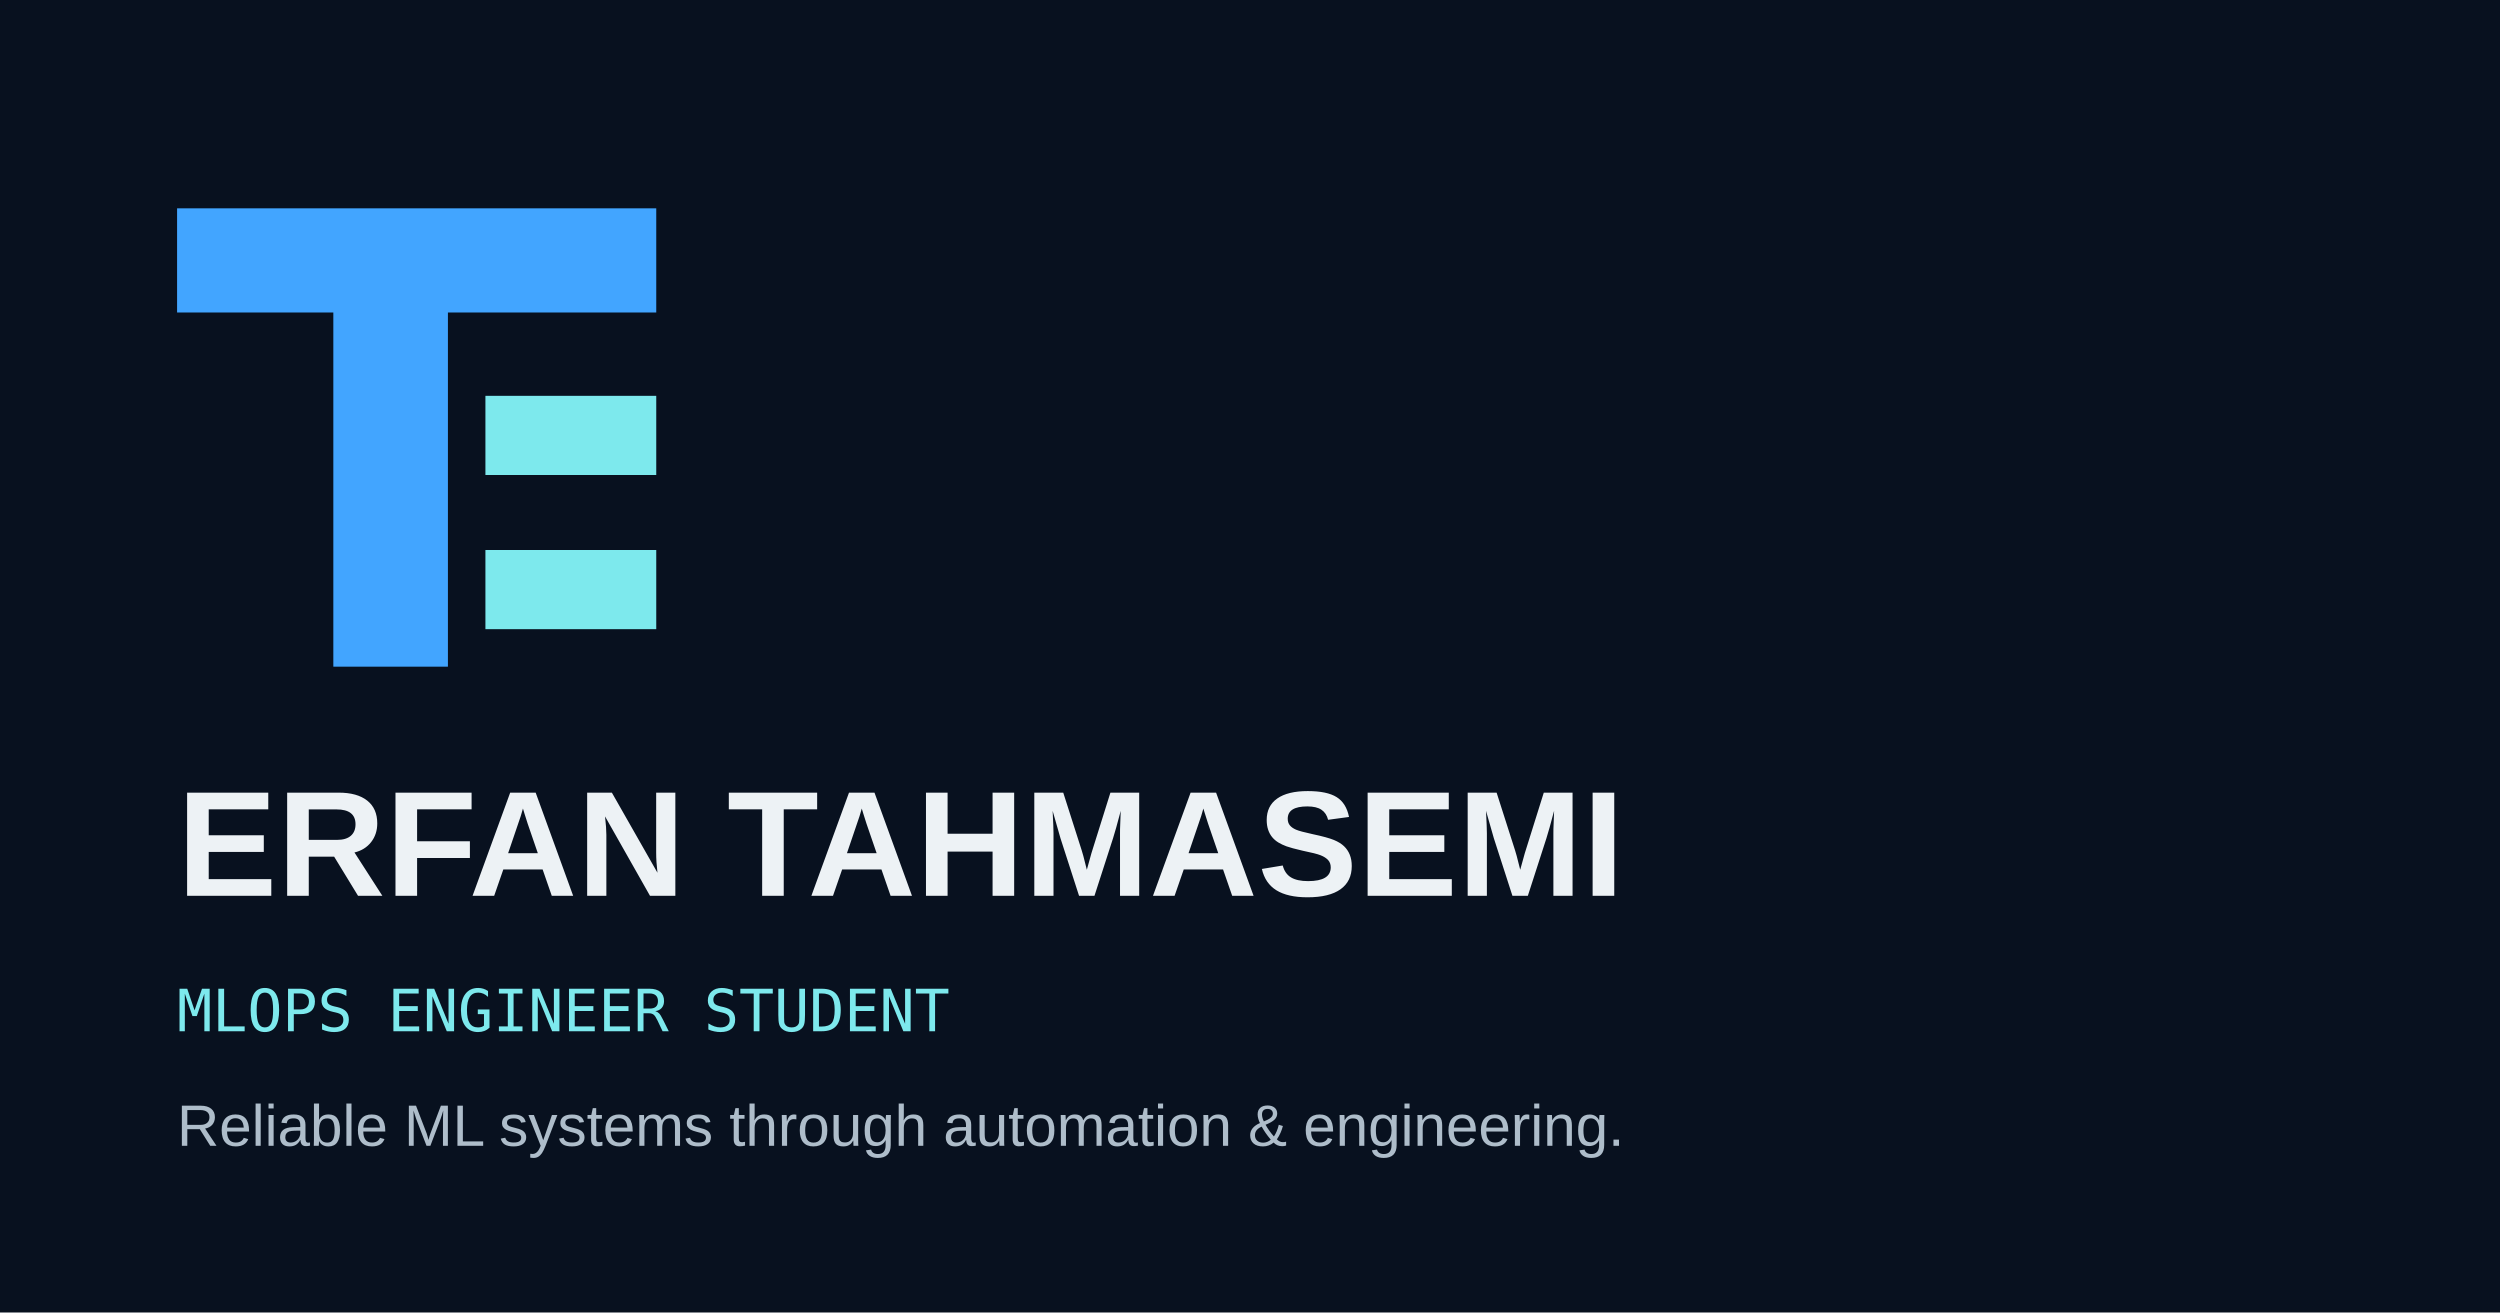
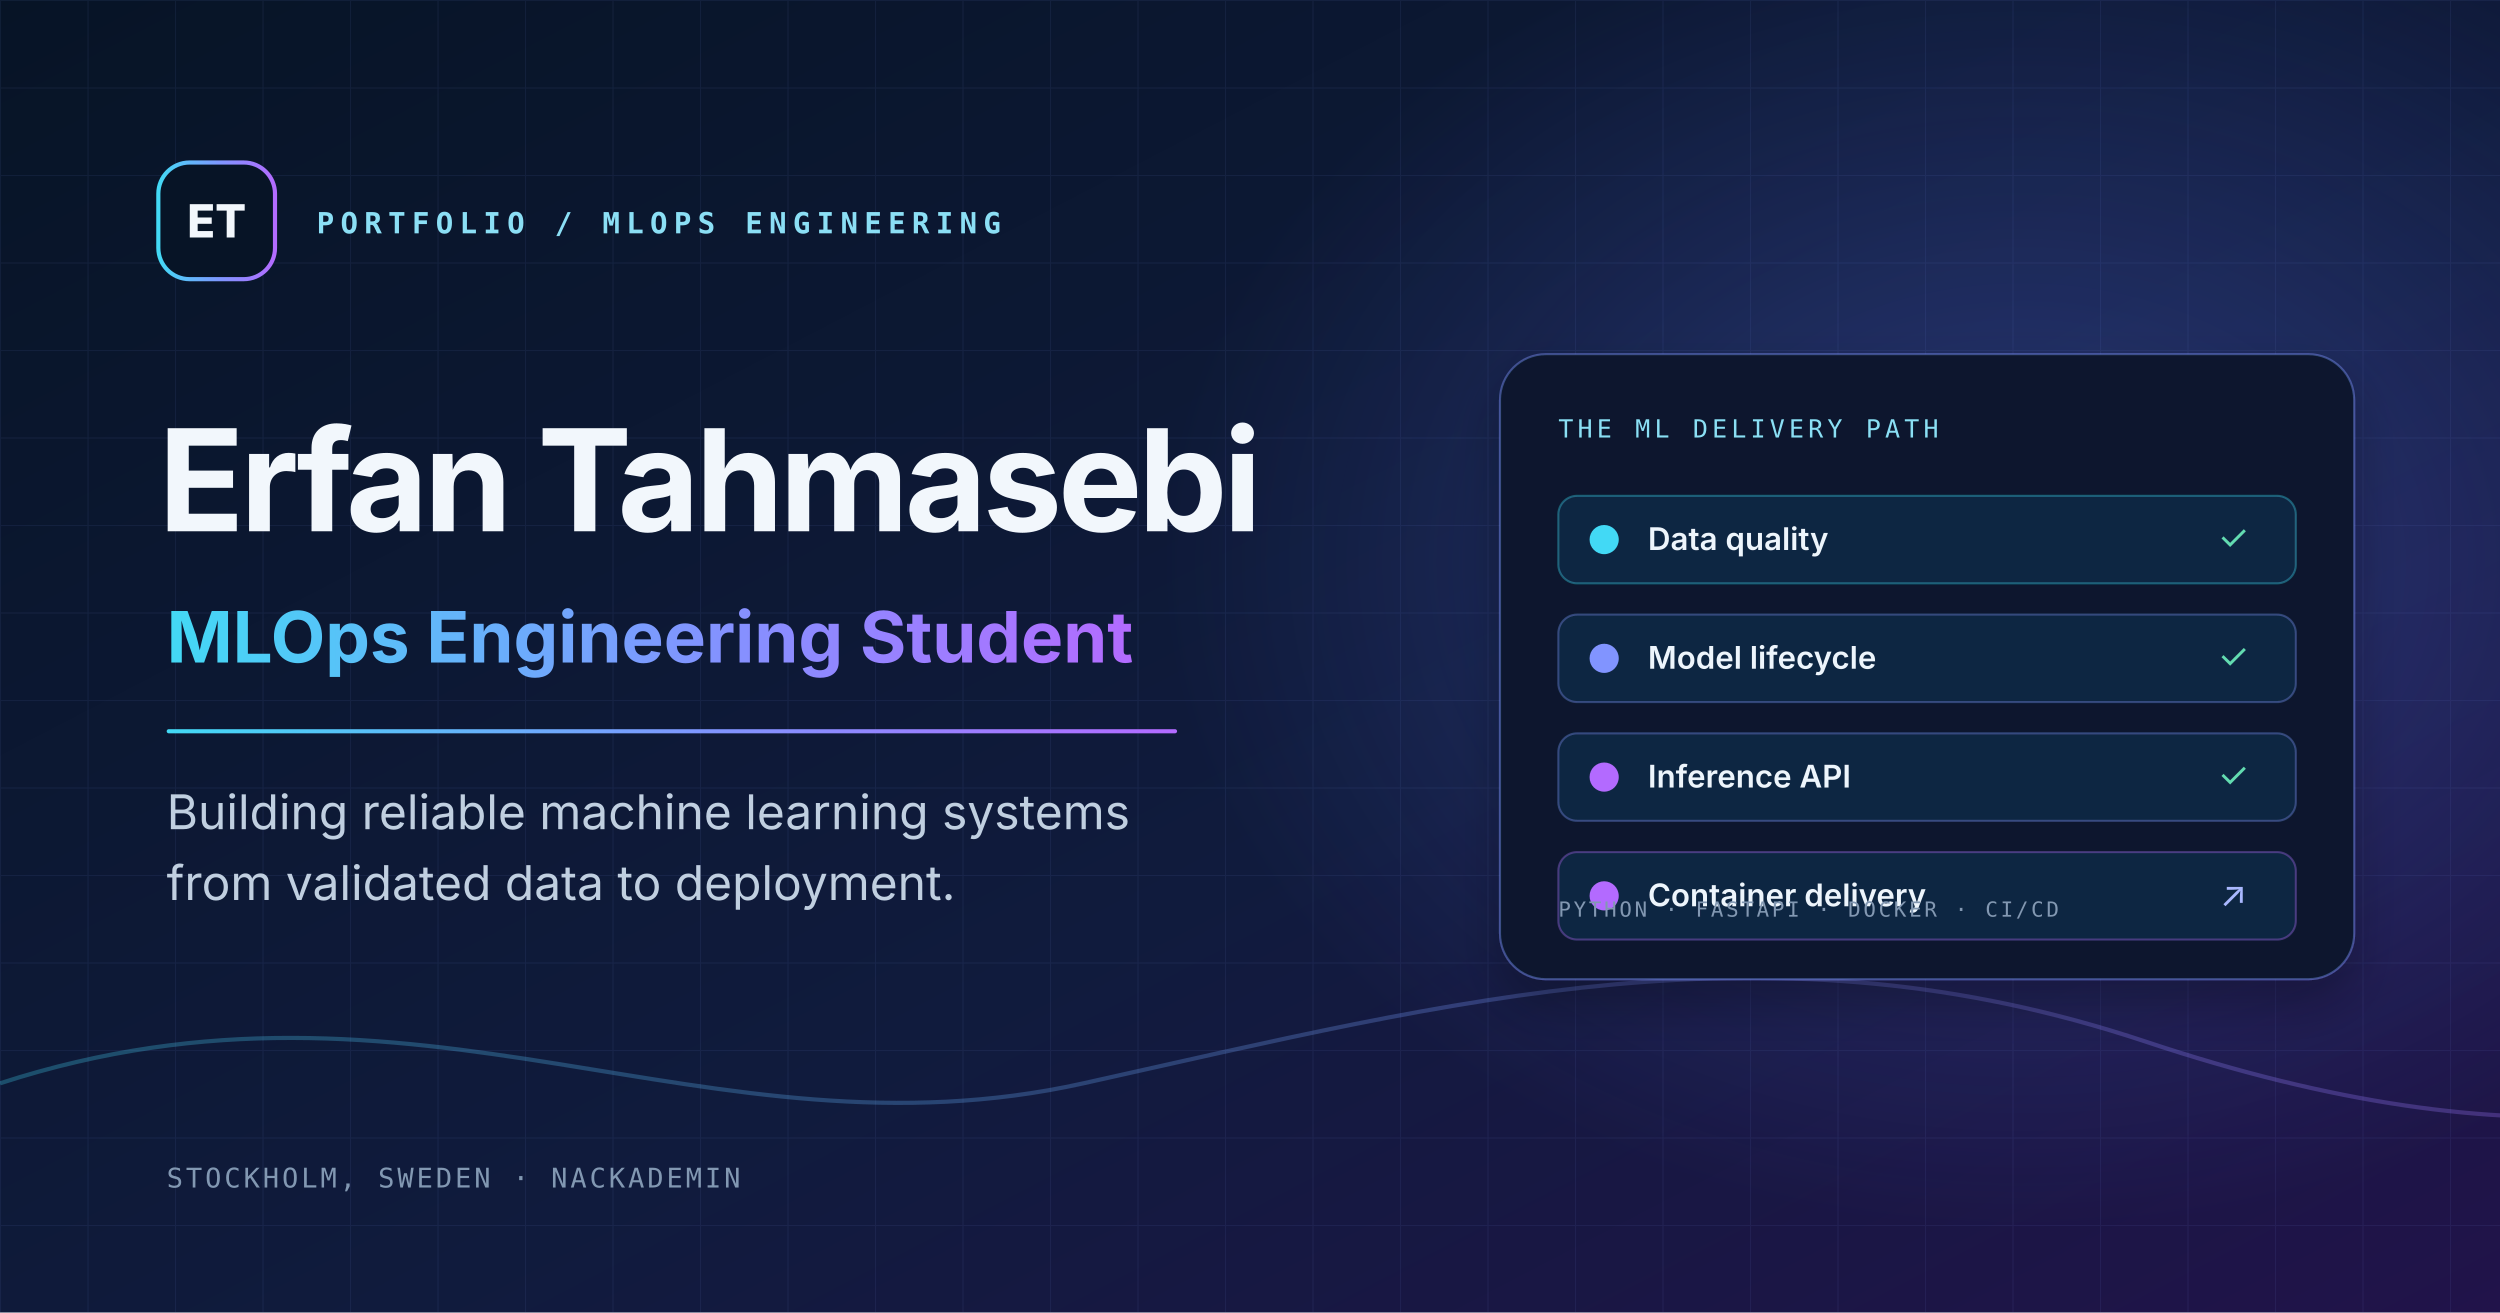
- <svg xmlns="http://www.w3.org/2000/svg" width="1200" height="630" viewBox="0 0 1200 630">
-   <rect width="1200" height="630" fill="#08111f" />
-   <path fill="#42a5ff" d="M85 100h230v50H215v170h-55V150H85z" />
-   <path fill="#7de9ed" d="M233 190h82v38h-82zm0 74h82v38h-82z" />
-   <text x="85" y="430" fill="#edf2f5" font-family="Arial" font-size="72" font-weight="700">ERFAN TAHMASEMI</text>
-   <text x="85" y="495" fill="#7de9ed" font-family="monospace" font-size="28">MLOPS ENGINEER STUDENT</text>
-   <text x="85" y="550" fill="#aebdca" font-family="Arial" font-size="28">Reliable ML systems through automation &amp; engineering.</text>
+ <svg xmlns="http://www.w3.org/2000/svg" width="1200" height="630" viewBox="0 0 1200 630" role="img" aria-labelledby="title desc">
+   <defs>
+     <linearGradient id="bg" x1="0" y1="0" x2="1" y2="1">
+       <stop stop-color="#071426" />
+       <stop offset=".58" stop-color="#101b3d" />
+       <stop offset="1" stop-color="#21134a" />
+     </linearGradient>
+     <linearGradient id="accent" x1="0" y1="0" x2="1" y2="0">
+       <stop stop-color="#43d9f5" />
+       <stop offset=".55" stop-color="#8194ff" />
+       <stop offset="1" stop-color="#b36bff" />
+     </linearGradient>
+     <radialGradient id="glow">
+       <stop stop-color="#647bff" stop-opacity=".3" />
+       <stop offset="1" stop-color="#647bff" stop-opacity="0" />
+     </radialGradient>
+     <pattern id="grid" width="42" height="42" patternUnits="userSpaceOnUse">
+       <path d="M42 0H0V42" fill="none" stroke="#91a9ff" stroke-opacity=".075" />
+     </pattern>
+     <filter id="shadow" x="-20%" y="-20%" width="140%" height="150%">
+       <feGaussianBlur in="SourceAlpha" stdDeviation="12" />
+       <feOffset dy="12" />
+       <feComponentTransfer>
+         <feFuncA type="linear" slope=".28" />
+       </feComponentTransfer>
+       <feMerge>
+         <feMergeNode />
+         <feMergeNode in="SourceGraphic" />
+       </feMerge>
+     </filter>
+   </defs>
+   <rect width="1200" height="630" fill="url(#bg)" />
+   <rect width="1200" height="630" fill="url(#grid)" />
+   <ellipse cx="970" cy="270" rx="410" ry="320" fill="url(#glow)" />
+   <path d="M0 520C200 455 340 560 520 520S850 440 1030 500s300 40 400-20" fill="none" stroke="url(#accent)" stroke-width="2" opacity=".28" />
+   <g font-family="Inter,Segoe UI,Arial,sans-serif">
+     <rect x="76" y="78" width="56" height="56" rx="15" fill="#071426" stroke="url(#accent)" stroke-width="2" />
+     <text x="104" y="114" fill="#f2f7fc" font-size="22" font-weight="800" text-anchor="middle">ET</text>
+     <text x="152" y="112" fill="#8bdff5" font-family="monospace" font-size="14" font-weight="700" letter-spacing="3">PORTFOLIO / MLOPS ENGINEERING</text>
+     <text x="76" y="255" fill="#f2f7fc" font-size="68" font-weight="750" letter-spacing="-2">Erfan Tahmasebi</text>
+     <text x="80" y="318" fill="url(#accent)" font-size="34" font-weight="650">MLOps Engineering Student</text>
+     <rect x="80" y="350" width="485" height="2" rx="1" fill="url(#accent)" />
+     <text x="80" y="398" fill="#c0cfe0" font-size="23">Building reliable machine learning systems</text>
+     <text x="80" y="432" fill="#c0cfe0" font-size="23">from validated data to deployment.</text>
+     <g transform="translate(720 170)" filter="url(#shadow)">
+       <rect width="410" height="300" rx="22" fill="#09192d" stroke="#8194ff" stroke-opacity=".42" />
+       <text x="28" y="40" fill="#8bdff5" font-family="monospace" font-size="12" letter-spacing="2">THE ML DELIVERY PATH</text>
+       <g transform="translate(28 68)">
+         <rect width="354" height="42" rx="9" fill="#102742" stroke="#43d9f5" stroke-opacity=".35" />
+         <circle cx="22" cy="21" r="7" fill="#43d9f5" />
+         <text x="43" y="26" fill="#edf5fc" font-size="15" font-weight="600">Data quality</text>
+         <text x="324" y="26" fill="#62dcb1" font-size="17" text-anchor="middle">✓</text>
+         <path d="M177 43v12" stroke="url(#accent)" stroke-width="2" />
+         <rect y="57" width="354" height="42" rx="9" fill="#102742" stroke="#8194ff" stroke-opacity=".35" />
+         <circle cx="22" cy="78" r="7" fill="#8194ff" />
+         <text x="43" y="83" fill="#edf5fc" font-size="15" font-weight="600">Model lifecycle</text>
+         <text x="324" y="83" fill="#62dcb1" font-size="17" text-anchor="middle">✓</text>
+         <path d="M177 100v12" stroke="url(#accent)" stroke-width="2" />
+         <rect y="114" width="354" height="42" rx="9" fill="#102742" stroke="#8194ff" stroke-opacity=".35" />
+         <circle cx="22" cy="135" r="7" fill="#b36bff" />
+         <text x="43" y="140" fill="#edf5fc" font-size="15" font-weight="600">Inference API</text>
+         <text x="324" y="140" fill="#62dcb1" font-size="17" text-anchor="middle">✓</text>
+         <path d="M177 157v12" stroke="url(#accent)" stroke-width="2" />
+         <rect y="171" width="354" height="42" rx="9" fill="#102742" stroke="#b36bff" stroke-opacity=".35" />
+         <circle cx="22" cy="192" r="7" fill="#b36bff" />
+         <text x="43" y="197" fill="#edf5fc" font-size="15" font-weight="600">Container delivery</text>
+         <text x="324" y="197" fill="#a9b8ff" font-size="17" text-anchor="middle">↗</text>
+       </g>
+       <text x="28" y="270" fill="#8298b2" font-family="monospace" font-size="10" letter-spacing="1.3">PYTHON · FASTAPI · DOCKER · CI/CD</text>
+     </g>
+     <text x="80" y="570" fill="#8298b2" font-family="monospace" font-size="13" letter-spacing="1.4">STOCKHOLM, SWEDEN  ·  NACKADEMIN</text>
+   </g>
</svg>
